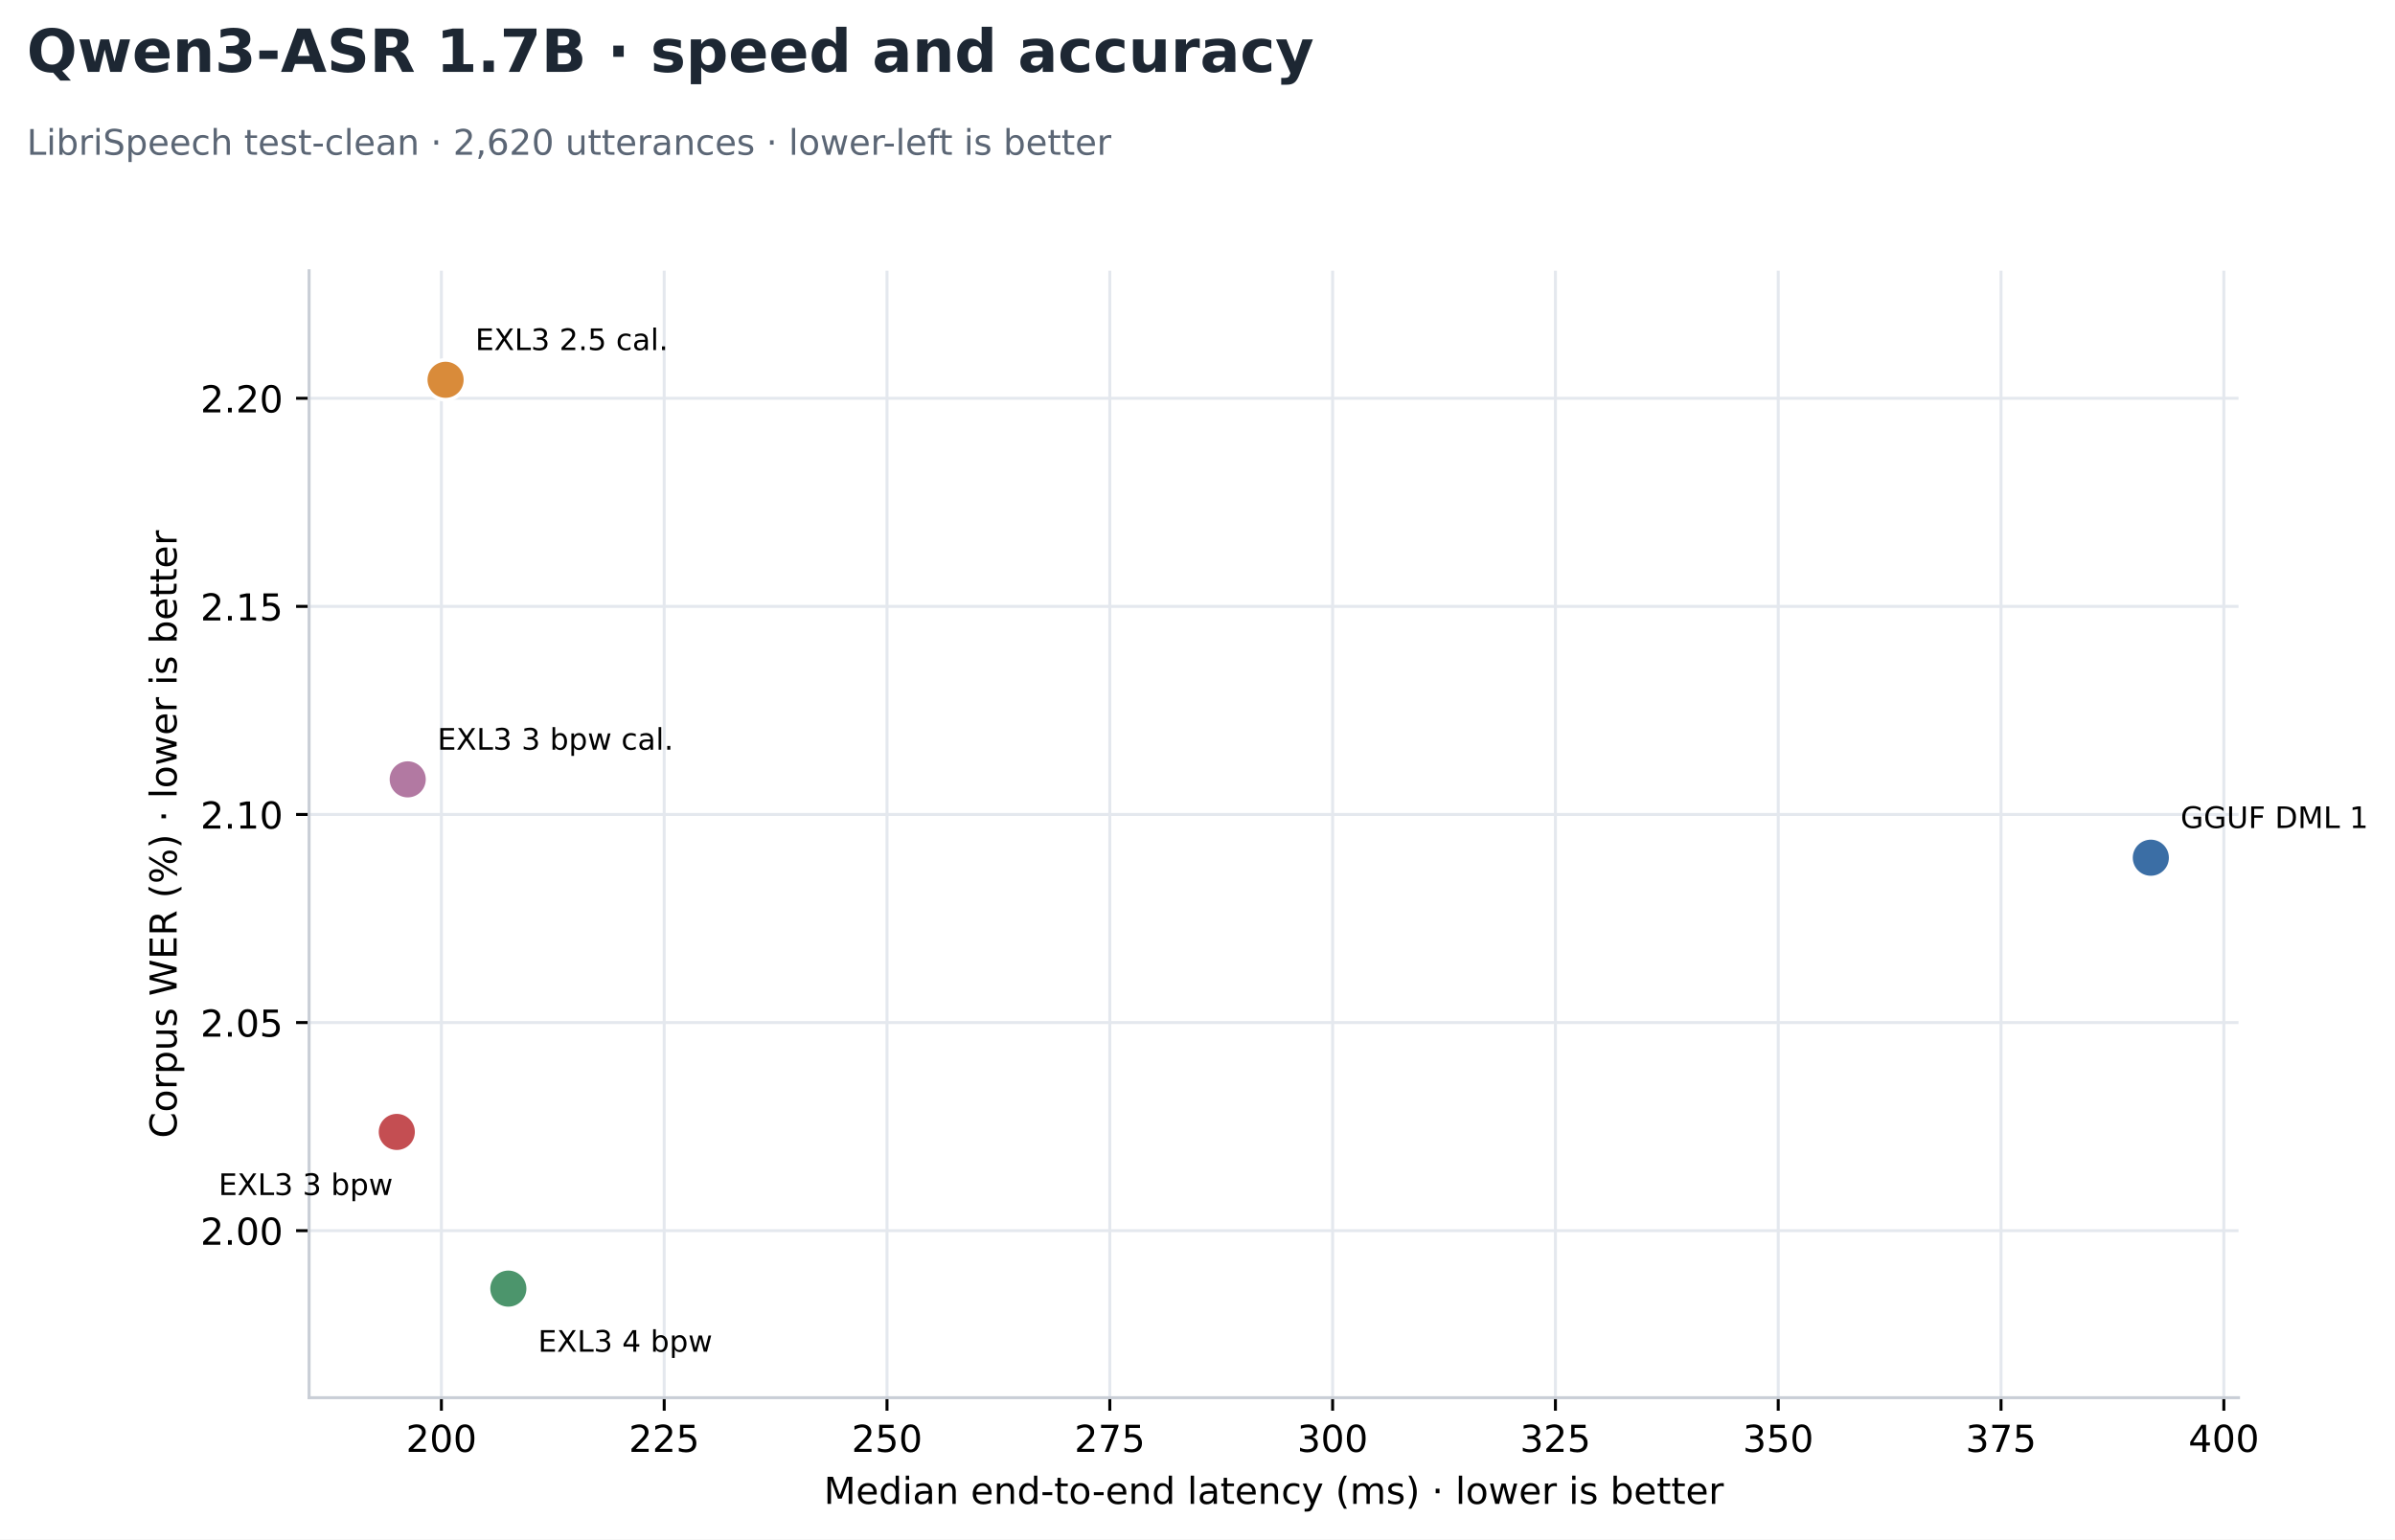
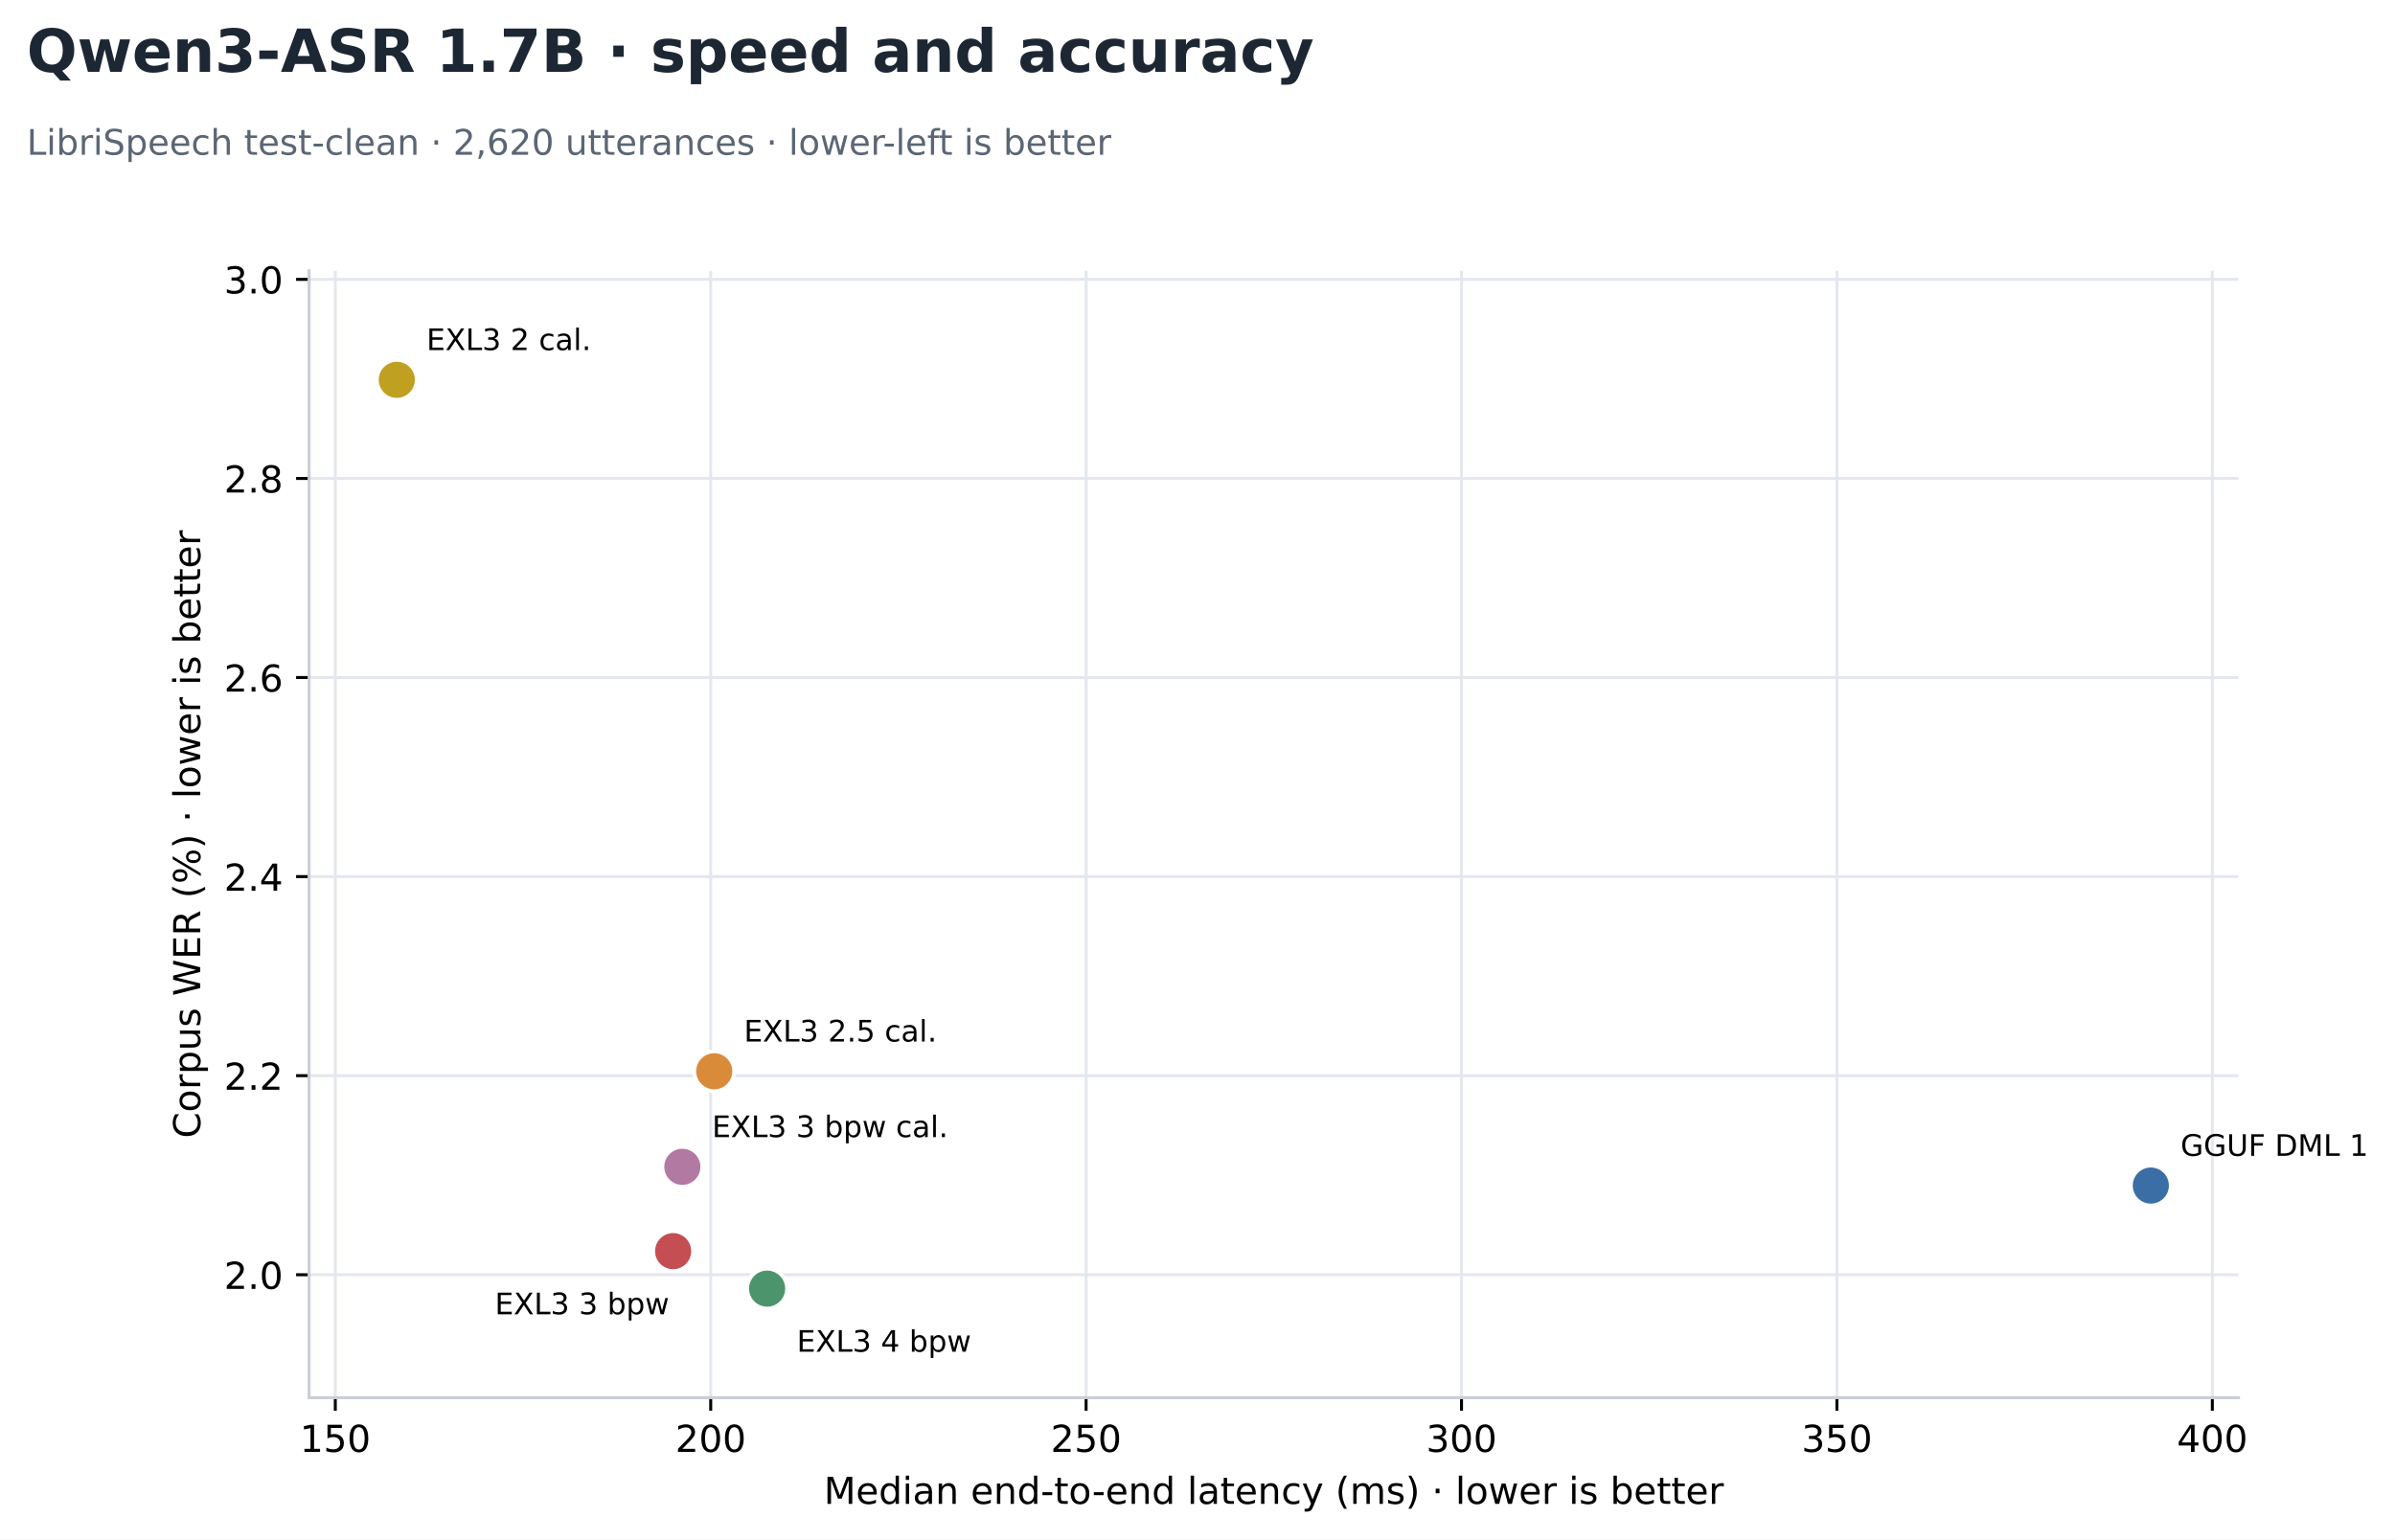
<svg xmlns="http://www.w3.org/2000/svg" xmlns:xlink="http://www.w3.org/1999/xlink" width="644.917pt" height="414.678pt" viewBox="0 0 644.917 414.678" version="1.1">
  <defs>
    <style type="text/css">*{stroke-linejoin: round; stroke-linecap: butt}</style>
  </defs>
  <g id="figure_1">
    <g id="patch_1">
      <path d="M 0 414.678  L 644.917 414.678  L 644.917 0  L 0 0  z " style="fill: #ffffff" />
    </g>
    <g id="axes_1">
      <g id="patch_2">
        <path d="M 83.232 376.478  L 602.784 376.478  L 602.784 72.925  L 83.232 72.925  z " style="fill: #ffffff" />
      </g>
      <g id="matplotlib.axis_1">
        <g id="xtick_1">
          <g id="line2d_1">
-             <path d="M 118.857 376.478  L 118.857 72.925  " clip-path="url(#p1a3c22e649)" style="fill: none; stroke: #e4e8ee; stroke-width: 0.8; stroke-linecap: square" />
+             <path d="M 90.288 376.478  L 90.288 72.925  " clip-path="url(#pc5d5c7b063)" style="fill: none; stroke: #e4e8ee; stroke-width: 0.8; stroke-linecap: square" />
          </g>
          <g id="line2d_2">
            <defs>
-               <path id="m4489219596" d="M 0 0  L 0 3.5  " style="stroke: #000000; stroke-width: 0.8" />
+               <path id="m632898f702" d="M 0 0  L 0 3.5  " style="stroke: #000000; stroke-width: 0.8" />
            </defs>
            <g>
-               <use xlink:href="#m4489219596" x="118.857" y="376.478" style="stroke: #000000; stroke-width: 0.8" />
+               <use xlink:href="#m632898f702" x="90.288" y="376.478" style="stroke: #000000; stroke-width: 0.8" />
            </g>
          </g>
          <g id="text_1">
-             <text style="font-size: 10px; font-family: 'DejaVu Sans'; text-anchor: middle" x="118.857" y="391.075" transform="rotate(-0 118.857 391.0752)">200</text>
+             <text style="font-size: 10px; font-family: 'DejaVu Sans'; text-anchor: middle" x="90.288" y="391.075" transform="rotate(-0 90.2875 391.0752)">150</text>
          </g>
        </g>
        <g id="xtick_2">
          <g id="line2d_3">
-             <path d="M 178.853 376.478  L 178.853 72.925  " clip-path="url(#p1a3c22e649)" style="fill: none; stroke: #e4e8ee; stroke-width: 0.8; stroke-linecap: square" />
+             <path d="M 191.376 376.478  L 191.376 72.925  " clip-path="url(#pc5d5c7b063)" style="fill: none; stroke: #e4e8ee; stroke-width: 0.8; stroke-linecap: square" />
          </g>
          <g id="line2d_4">
            <g>
-               <use xlink:href="#m4489219596" x="178.853" y="376.478" style="stroke: #000000; stroke-width: 0.8" />
+               <use xlink:href="#m632898f702" x="191.376" y="376.478" style="stroke: #000000; stroke-width: 0.8" />
            </g>
          </g>
          <g id="text_2">
-             <text style="font-size: 10px; font-family: 'DejaVu Sans'; text-anchor: middle" x="178.853" y="391.075" transform="rotate(-0 178.8531 391.0752)">225</text>
+             <text style="font-size: 10px; font-family: 'DejaVu Sans'; text-anchor: middle" x="191.376" y="391.075" transform="rotate(-0 191.3759 391.0752)">200</text>
          </g>
        </g>
        <g id="xtick_3">
          <g id="line2d_5">
-             <path d="M 238.849 376.478  L 238.849 72.925  " clip-path="url(#p1a3c22e649)" style="fill: none; stroke: #e4e8ee; stroke-width: 0.8; stroke-linecap: square" />
+             <path d="M 292.464 376.478  L 292.464 72.925  " clip-path="url(#pc5d5c7b063)" style="fill: none; stroke: #e4e8ee; stroke-width: 0.8; stroke-linecap: square" />
          </g>
          <g id="line2d_6">
            <g>
-               <use xlink:href="#m4489219596" x="238.849" y="376.478" style="stroke: #000000; stroke-width: 0.8" />
+               <use xlink:href="#m632898f702" x="292.464" y="376.478" style="stroke: #000000; stroke-width: 0.8" />
            </g>
          </g>
          <g id="text_3">
-             <text style="font-size: 10px; font-family: 'DejaVu Sans'; text-anchor: middle" x="238.849" y="391.075" transform="rotate(-0 238.8493 391.0752)">250</text>
+             <text style="font-size: 10px; font-family: 'DejaVu Sans'; text-anchor: middle" x="292.464" y="391.075" transform="rotate(-0 292.4642 391.0752)">250</text>
          </g>
        </g>
        <g id="xtick_4">
          <g id="line2d_7">
-             <path d="M 298.845 376.478  L 298.845 72.925  " clip-path="url(#p1a3c22e649)" style="fill: none; stroke: #e4e8ee; stroke-width: 0.8; stroke-linecap: square" />
+             <path d="M 393.553 376.478  L 393.553 72.925  " clip-path="url(#pc5d5c7b063)" style="fill: none; stroke: #e4e8ee; stroke-width: 0.8; stroke-linecap: square" />
          </g>
          <g id="line2d_8">
            <g>
-               <use xlink:href="#m4489219596" x="298.845" y="376.478" style="stroke: #000000; stroke-width: 0.8" />
+               <use xlink:href="#m632898f702" x="393.553" y="376.478" style="stroke: #000000; stroke-width: 0.8" />
            </g>
          </g>
          <g id="text_4">
-             <text style="font-size: 10px; font-family: 'DejaVu Sans'; text-anchor: middle" x="298.845" y="391.075" transform="rotate(-0 298.8455 391.0752)">275</text>
+             <text style="font-size: 10px; font-family: 'DejaVu Sans'; text-anchor: middle" x="393.553" y="391.075" transform="rotate(-0 393.5526 391.0752)">300</text>
          </g>
        </g>
        <g id="xtick_5">
          <g id="line2d_9">
-             <path d="M 358.842 376.478  L 358.842 72.925  " clip-path="url(#p1a3c22e649)" style="fill: none; stroke: #e4e8ee; stroke-width: 0.8; stroke-linecap: square" />
+             <path d="M 494.641 376.478  L 494.641 72.925  " clip-path="url(#pc5d5c7b063)" style="fill: none; stroke: #e4e8ee; stroke-width: 0.8; stroke-linecap: square" />
          </g>
          <g id="line2d_10">
            <g>
-               <use xlink:href="#m4489219596" x="358.842" y="376.478" style="stroke: #000000; stroke-width: 0.8" />
+               <use xlink:href="#m632898f702" x="494.641" y="376.478" style="stroke: #000000; stroke-width: 0.8" />
            </g>
          </g>
          <g id="text_5">
-             <text style="font-size: 10px; font-family: 'DejaVu Sans'; text-anchor: middle" x="358.842" y="391.075" transform="rotate(-0 358.8417 391.0752)">300</text>
+             <text style="font-size: 10px; font-family: 'DejaVu Sans'; text-anchor: middle" x="494.641" y="391.075" transform="rotate(-0 494.6409 391.0752)">350</text>
          </g>
        </g>
        <g id="xtick_6">
          <g id="line2d_11">
-             <path d="M 418.838 376.478  L 418.838 72.925  " clip-path="url(#p1a3c22e649)" style="fill: none; stroke: #e4e8ee; stroke-width: 0.8; stroke-linecap: square" />
+             <path d="M 595.729 376.478  L 595.729 72.925  " clip-path="url(#pc5d5c7b063)" style="fill: none; stroke: #e4e8ee; stroke-width: 0.8; stroke-linecap: square" />
          </g>
          <g id="line2d_12">
            <g>
-               <use xlink:href="#m4489219596" x="418.838" y="376.478" style="stroke: #000000; stroke-width: 0.8" />
+               <use xlink:href="#m632898f702" x="595.729" y="376.478" style="stroke: #000000; stroke-width: 0.8" />
            </g>
          </g>
          <g id="text_6">
-             <text style="font-size: 10px; font-family: 'DejaVu Sans'; text-anchor: middle" x="418.838" y="391.075" transform="rotate(-0 418.8378 391.0752)">325</text>
-           </g>
-         </g>
-         <g id="xtick_7">
-           <g id="line2d_13">
-             <path d="M 478.834 376.478  L 478.834 72.925  " clip-path="url(#p1a3c22e649)" style="fill: none; stroke: #e4e8ee; stroke-width: 0.8; stroke-linecap: square" />
-           </g>
-           <g id="line2d_14">
-             <g>
-               <use xlink:href="#m4489219596" x="478.834" y="376.478" style="stroke: #000000; stroke-width: 0.8" />
-             </g>
-           </g>
-           <g id="text_7">
-             <text style="font-size: 10px; font-family: 'DejaVu Sans'; text-anchor: middle" x="478.834" y="391.075" transform="rotate(-0 478.834 391.0752)">350</text>
-           </g>
-         </g>
-         <g id="xtick_8">
-           <g id="line2d_15">
-             <path d="M 538.83 376.478  L 538.83 72.925  " clip-path="url(#p1a3c22e649)" style="fill: none; stroke: #e4e8ee; stroke-width: 0.8; stroke-linecap: square" />
-           </g>
-           <g id="line2d_16">
-             <g>
-               <use xlink:href="#m4489219596" x="538.83" y="376.478" style="stroke: #000000; stroke-width: 0.8" />
-             </g>
-           </g>
-           <g id="text_8">
-             <text style="font-size: 10px; font-family: 'DejaVu Sans'; text-anchor: middle" x="538.83" y="391.075" transform="rotate(-0 538.8302 391.0752)">375</text>
-           </g>
-         </g>
-         <g id="xtick_9">
-           <g id="line2d_17">
-             <path d="M 598.826 376.478  L 598.826 72.925  " clip-path="url(#p1a3c22e649)" style="fill: none; stroke: #e4e8ee; stroke-width: 0.8; stroke-linecap: square" />
-           </g>
-           <g id="line2d_18">
-             <g>
-               <use xlink:href="#m4489219596" x="598.826" y="376.478" style="stroke: #000000; stroke-width: 0.8" />
-             </g>
-           </g>
-           <g id="text_9">
-             <text style="font-size: 10px; font-family: 'DejaVu Sans'; text-anchor: middle" x="598.826" y="391.075" transform="rotate(-0 598.8263 391.0752)">400</text>
-           </g>
-         </g>
-         <g id="text_10">
+             <text style="font-size: 10px; font-family: 'DejaVu Sans'; text-anchor: middle" x="595.729" y="391.075" transform="rotate(-0 595.7293 391.0752)">400</text>
+           </g>
+         </g>
+         <g id="text_7">
          <text style="font-size: 10px; font-family: 'DejaVu Sans'; text-anchor: middle" x="343.008" y="405.076" transform="rotate(-0 343.008 405.0759)">Median end-to-end latency (ms) · lower is better</text>
        </g>
      </g>
      <g id="matplotlib.axis_2">
        <g id="ytick_1">
+           <g id="line2d_13">
+             <path d="M 83.232 343.366  L 602.784 343.366  " clip-path="url(#pc5d5c7b063)" style="fill: none; stroke: #e4e8ee; stroke-width: 0.8; stroke-linecap: square" />
+           </g>
+           <g id="line2d_14">
+             <defs>
+               <path id="md2fa9f4444" d="M 0 0  L -3.5 0  " style="stroke: #000000; stroke-width: 0.8" />
+             </defs>
+             <g>
+               <use xlink:href="#md2fa9f4444" x="83.232" y="343.366" style="stroke: #000000; stroke-width: 0.8" />
+             </g>
+           </g>
+           <g id="text_8">
+             <text style="font-size: 10px; font-family: 'DejaVu Sans'; text-anchor: end" x="76.232" y="347.165" transform="rotate(-0 76.232 347.1652)">2.0</text>
+           </g>
+         </g>
+         <g id="ytick_2">
+           <g id="line2d_15">
+             <path d="M 83.232 289.743  L 602.784 289.743  " clip-path="url(#pc5d5c7b063)" style="fill: none; stroke: #e4e8ee; stroke-width: 0.8; stroke-linecap: square" />
+           </g>
+           <g id="line2d_16">
+             <g>
+               <use xlink:href="#md2fa9f4444" x="83.232" y="289.743" style="stroke: #000000; stroke-width: 0.8" />
+             </g>
+           </g>
+           <g id="text_9">
+             <text style="font-size: 10px; font-family: 'DejaVu Sans'; text-anchor: end" x="76.232" y="293.541" transform="rotate(-0 76.232 293.5414)">2.2</text>
+           </g>
+         </g>
+         <g id="ytick_3">
+           <g id="line2d_17">
+             <path d="M 83.232 236.119  L 602.784 236.119  " clip-path="url(#pc5d5c7b063)" style="fill: none; stroke: #e4e8ee; stroke-width: 0.8; stroke-linecap: square" />
+           </g>
+           <g id="line2d_18">
+             <g>
+               <use xlink:href="#md2fa9f4444" x="83.232" y="236.119" style="stroke: #000000; stroke-width: 0.8" />
+             </g>
+           </g>
+           <g id="text_10">
+             <text style="font-size: 10px; font-family: 'DejaVu Sans'; text-anchor: end" x="76.232" y="239.918" transform="rotate(-0 76.232 239.9176)">2.4</text>
+           </g>
+         </g>
+         <g id="ytick_4">
          <g id="line2d_19">
-             <path d="M 83.232 331.485  L 602.784 331.485  " clip-path="url(#p1a3c22e649)" style="fill: none; stroke: #e4e8ee; stroke-width: 0.8; stroke-linecap: square" />
+             <path d="M 83.232 182.495  L 602.784 182.495  " clip-path="url(#pc5d5c7b063)" style="fill: none; stroke: #e4e8ee; stroke-width: 0.8; stroke-linecap: square" />
          </g>
          <g id="line2d_20">
-             <defs>
-               <path id="me5bb3cca4b" d="M 0 0  L -3.5 0  " style="stroke: #000000; stroke-width: 0.8" />
-             </defs>
-             <g>
-               <use xlink:href="#me5bb3cca4b" x="83.232" y="331.485" style="stroke: #000000; stroke-width: 0.8" />
+             <g>
+               <use xlink:href="#md2fa9f4444" x="83.232" y="182.495" style="stroke: #000000; stroke-width: 0.8" />
            </g>
          </g>
          <g id="text_11">
-             <text style="font-size: 10px; font-family: 'DejaVu Sans'; text-anchor: end" x="76.232" y="335.284" transform="rotate(-0 76.232 335.2838)">2.00</text>
-           </g>
-         </g>
-         <g id="ytick_2">
+             <text style="font-size: 10px; font-family: 'DejaVu Sans'; text-anchor: end" x="76.232" y="186.294" transform="rotate(-0 76.232 186.2938)">2.6</text>
+           </g>
+         </g>
+         <g id="ytick_5">
          <g id="line2d_21">
-             <path d="M 83.232 275.434  L 602.784 275.434  " clip-path="url(#p1a3c22e649)" style="fill: none; stroke: #e4e8ee; stroke-width: 0.8; stroke-linecap: square" />
+             <path d="M 83.232 128.871  L 602.784 128.871  " clip-path="url(#pc5d5c7b063)" style="fill: none; stroke: #e4e8ee; stroke-width: 0.8; stroke-linecap: square" />
          </g>
          <g id="line2d_22">
            <g>
-               <use xlink:href="#me5bb3cca4b" x="83.232" y="275.434" style="stroke: #000000; stroke-width: 0.8" />
+               <use xlink:href="#md2fa9f4444" x="83.232" y="128.871" style="stroke: #000000; stroke-width: 0.8" />
            </g>
          </g>
          <g id="text_12">
-             <text style="font-size: 10px; font-family: 'DejaVu Sans'; text-anchor: end" x="76.232" y="279.233" transform="rotate(-0 76.232 279.233)">2.05</text>
-           </g>
-         </g>
-         <g id="ytick_3">
+             <text style="font-size: 10px; font-family: 'DejaVu Sans'; text-anchor: end" x="76.232" y="132.67" transform="rotate(-0 76.232 132.67)">2.8</text>
+           </g>
+         </g>
+         <g id="ytick_6">
          <g id="line2d_23">
-             <path d="M 83.232 219.383  L 602.784 219.383  " clip-path="url(#p1a3c22e649)" style="fill: none; stroke: #e4e8ee; stroke-width: 0.8; stroke-linecap: square" />
+             <path d="M 83.232 75.247  L 602.784 75.247  " clip-path="url(#pc5d5c7b063)" style="fill: none; stroke: #e4e8ee; stroke-width: 0.8; stroke-linecap: square" />
          </g>
          <g id="line2d_24">
            <g>
-               <use xlink:href="#me5bb3cca4b" x="83.232" y="219.383" style="stroke: #000000; stroke-width: 0.8" />
+               <use xlink:href="#md2fa9f4444" x="83.232" y="75.247" style="stroke: #000000; stroke-width: 0.8" />
            </g>
          </g>
          <g id="text_13">
-             <text style="font-size: 10px; font-family: 'DejaVu Sans'; text-anchor: end" x="76.232" y="223.182" transform="rotate(-0 76.232 223.1823)">2.10</text>
-           </g>
-         </g>
-         <g id="ytick_4">
-           <g id="line2d_25">
-             <path d="M 83.232 163.333  L 602.784 163.333  " clip-path="url(#p1a3c22e649)" style="fill: none; stroke: #e4e8ee; stroke-width: 0.8; stroke-linecap: square" />
-           </g>
-           <g id="line2d_26">
-             <g>
-               <use xlink:href="#me5bb3cca4b" x="83.232" y="163.333" style="stroke: #000000; stroke-width: 0.8" />
-             </g>
-           </g>
-           <g id="text_14">
-             <text style="font-size: 10px; font-family: 'DejaVu Sans'; text-anchor: end" x="76.232" y="167.132" transform="rotate(-0 76.232 167.1315)">2.15</text>
-           </g>
-         </g>
-         <g id="ytick_5">
-           <g id="line2d_27">
-             <path d="M 83.232 107.282  L 602.784 107.282  " clip-path="url(#p1a3c22e649)" style="fill: none; stroke: #e4e8ee; stroke-width: 0.8; stroke-linecap: square" />
-           </g>
-           <g id="line2d_28">
-             <g>
-               <use xlink:href="#me5bb3cca4b" x="83.232" y="107.282" style="stroke: #000000; stroke-width: 0.8" />
-             </g>
-           </g>
-           <g id="text_15">
-             <text style="font-size: 10px; font-family: 'DejaVu Sans'; text-anchor: end" x="76.232" y="111.081" transform="rotate(-0 76.232 111.0807)">2.20</text>
-           </g>
-         </g>
-         <g id="text_16">
-           <text style="font-size: 10px; font-family: 'DejaVu Sans'; text-anchor: middle" x="47.564" y="224.702" transform="rotate(-90 47.56403 224.7015)">Corpus WER (%) · lower is better</text>
+             <text style="font-size: 10px; font-family: 'DejaVu Sans'; text-anchor: end" x="76.232" y="79.046" transform="rotate(-0 76.232 79.04614)">3.0</text>
+           </g>
+         </g>
+         <g id="text_14">
+           <text style="font-size: 10px; font-family: 'DejaVu Sans'; text-anchor: middle" x="53.927" y="224.702" transform="rotate(-90 53.92653 224.7015)">Corpus WER (%) · lower is better</text>
        </g>
      </g>
      <g id="patch_3">
        <path d="M 83.232 376.478  L 83.232 72.925  " style="fill: none; stroke: #c9ced6; stroke-width: 0.8; stroke-linejoin: miter; stroke-linecap: square" />
      </g>
      <g id="patch_4">
        <path d="M 83.232 376.478  L 602.784 376.478  " style="fill: none; stroke: #c9ced6; stroke-width: 0.8; stroke-linejoin: miter; stroke-linecap: square" />
      </g>
      <g id="PathCollection_1">
        <defs>
-           <path id="m90338330bf" d="M 0 5.362  C 1.422 5.362 2.786 4.797 3.791 3.791  C 4.797 2.786 5.362 1.422 5.362 0  C 5.362 -1.422 4.797 -2.786 3.791 -3.791  C 2.786 -4.797 1.422 -5.362 0 -5.362  C -1.422 -5.362 -2.786 -4.797 -3.791 -3.791  C -4.797 -2.786 -5.362 -1.422 -5.362 0  C -5.362 1.422 -4.797 2.786 -3.791 3.791  C -2.786 4.797 -1.422 5.362 0 5.362  z " style="stroke: #ffffff" />
-         </defs>
-         <g clip-path="url(#p1a3c22e649)">
-           <use xlink:href="#m90338330bf" x="579.168" y="231.033" style="fill: #3b6ea5; stroke: #ffffff" />
+           <path id="m9f77d62d94" d="M 0 5.362  C 1.422 5.362 2.786 4.797 3.791 3.791  C 4.797 2.786 5.362 1.422 5.362 0  C 5.362 -1.422 4.797 -2.786 3.791 -3.791  C 2.786 -4.797 1.422 -5.362 0 -5.362  C -1.422 -5.362 -2.786 -4.797 -3.791 -3.791  C -4.797 -2.786 -5.362 -1.422 -5.362 0  C -5.362 1.422 -4.797 2.786 -3.791 3.791  C -2.786 4.797 -1.422 5.362 0 5.362  z " style="stroke: #ffffff" />
+         </defs>
+         <g clip-path="url(#pc5d5c7b063)">
+           <use xlink:href="#m9f77d62d94" x="579.168" y="319.341" style="fill: #3b6ea5; stroke: #ffffff" />
+         </g>
+       </g>
+       <g id="text_15">
+         <text style="font-size: 8px; font-family: 'DejaVu Sans'; text-anchor: start" x="587.168" y="311.341" transform="rotate(-0 587.168 311.3407)">GGUF DML 1</text>
+       </g>
+       <g id="PathCollection_2">
+         <defs>
+           <path id="m198885823d" d="M 0 5.362  C 1.422 5.362 2.786 4.797 3.791 3.791  C 4.797 2.786 5.362 1.422 5.362 0  C 5.362 -1.422 4.797 -2.786 3.791 -3.791  C 2.786 -4.797 1.422 -5.362 0 -5.362  C -1.422 -5.362 -2.786 -4.797 -3.791 -3.791  C -4.797 -2.786 -5.362 -1.422 -5.362 0  C -5.362 1.422 -4.797 2.786 -3.791 3.791  C -2.786 4.797 -1.422 5.362 0 5.362  z " style="stroke: #ffffff" />
+         </defs>
+         <g clip-path="url(#pc5d5c7b063)">
+           <use xlink:href="#m198885823d" x="192.324" y="288.551" style="fill: #d98b3a; stroke: #ffffff" />
+         </g>
+       </g>
+       <g id="text_16">
+         <text style="font-size: 8px; font-family: 'DejaVu Sans'; text-anchor: start" x="200.324" y="280.551" transform="rotate(-0 200.3242 280.5514)">EXL3 2.5 cal.</text>
+       </g>
+       <g id="PathCollection_3">
+         <defs>
+           <path id="madc9eb434f" d="M 0 5.362  C 1.422 5.362 2.786 4.797 3.791 3.791  C 4.797 2.786 5.362 1.422 5.362 0  C 5.362 -1.422 4.797 -2.786 3.791 -3.791  C 2.786 -4.797 1.422 -5.362 0 -5.362  C -1.422 -5.362 -2.786 -4.797 -3.791 -3.791  C -4.797 -2.786 -5.362 -1.422 -5.362 0  C -5.362 1.422 -4.797 2.786 -3.791 3.791  C -2.786 4.797 -1.422 5.362 0 5.362  z " style="stroke: #ffffff" />
+         </defs>
+         <g clip-path="url(#pc5d5c7b063)">
+           <use xlink:href="#madc9eb434f" x="106.848" y="102.302" style="fill: #c0a020; stroke: #ffffff" />
        </g>
      </g>
      <g id="text_17">
-         <text style="font-size: 8px; font-family: 'DejaVu Sans'; text-anchor: start" x="587.168" y="223.033" transform="rotate(-0 587.168 223.0325)">GGUF DML 1</text>
-       </g>
-       <g id="PathCollection_2">
-         <defs>
-           <path id="m9d63f3ea67" d="M 0 5.362  C 1.422 5.362 2.786 4.797 3.791 3.791  C 4.797 2.786 5.362 1.422 5.362 0  C 5.362 -1.422 4.797 -2.786 3.791 -3.791  C 2.786 -4.797 1.422 -5.362 0 -5.362  C -1.422 -5.362 -2.786 -4.797 -3.791 -3.791  C -4.797 -2.786 -5.362 -1.422 -5.362 0  C -5.362 1.422 -4.797 2.786 -3.791 3.791  C -2.786 4.797 -1.422 5.362 0 5.362  z " style="stroke: #ffffff" />
-         </defs>
-         <g clip-path="url(#p1a3c22e649)">
-           <use xlink:href="#m9d63f3ea67" x="119.983" y="102.302" style="fill: #d98b3a; stroke: #ffffff" />
+         <text style="font-size: 8px; font-family: 'DejaVu Sans'; text-anchor: start" x="114.848" y="94.302" transform="rotate(-0 114.848 94.3015)">EXL3 2 cal.</text>
+       </g>
+       <g id="PathCollection_4">
+         <defs>
+           <path id="mb877c810e3" d="M 0 5.362  C 1.422 5.362 2.786 4.797 3.791 3.791  C 4.797 2.786 5.362 1.422 5.362 0  C 5.362 -1.422 4.797 -2.786 3.791 -3.791  C 2.786 -4.797 1.422 -5.362 0 -5.362  C -1.422 -5.362 -2.786 -4.797 -3.791 -3.791  C -4.797 -2.786 -5.362 -1.422 -5.362 0  C -5.362 1.422 -4.797 2.786 -3.791 3.791  C -2.786 4.797 -1.422 5.362 0 5.362  z " style="stroke: #ffffff" />
+         </defs>
+         <g clip-path="url(#pc5d5c7b063)">
+           <use xlink:href="#mb877c810e3" x="181.259" y="337.007" style="fill: #c44e52; stroke: #ffffff" />
        </g>
      </g>
      <g id="text_18">
-         <text style="font-size: 8px; font-family: 'DejaVu Sans'; text-anchor: start" x="127.983" y="94.302" transform="rotate(-0 127.9826 94.3015)">EXL3 2.5 cal.</text>
-       </g>
-       <g id="PathCollection_3">
-         <defs>
-           <path id="mf2d8a31c5c" d="M 0 5.362  C 1.422 5.362 2.786 4.797 3.791 3.791  C 4.797 2.786 5.362 1.422 5.362 0  C 5.362 -1.422 4.797 -2.786 3.791 -3.791  C 2.786 -4.797 1.422 -5.362 0 -5.362  C -1.422 -5.362 -2.786 -4.797 -3.791 -3.791  C -4.797 -2.786 -5.362 -1.422 -5.362 0  C -5.362 1.422 -4.797 2.786 -3.791 3.791  C -2.786 4.797 -1.422 5.362 0 5.362  z " style="stroke: #ffffff" />
-         </defs>
-         <g clip-path="url(#p1a3c22e649)">
-           <use xlink:href="#mf2d8a31c5c" x="106.848" y="304.895" style="fill: #c44e52; stroke: #ffffff" />
+         <text style="font-size: 8px; font-family: 'DejaVu Sans'; text-anchor: start" x="133.259" y="354.007" transform="rotate(-0 133.2588 354.0067)">EXL3 3 bpw</text>
+       </g>
+       <g id="PathCollection_5">
+         <defs>
+           <path id="mdfe2ff2cda" d="M 0 5.362  C 1.422 5.362 2.786 4.797 3.791 3.791  C 4.797 2.786 5.362 1.422 5.362 0  C 5.362 -1.422 4.797 -2.786 3.791 -3.791  C 2.786 -4.797 1.422 -5.362 0 -5.362  C -1.422 -5.362 -2.786 -4.797 -3.791 -3.791  C -4.797 -2.786 -5.362 -1.422 -5.362 0  C -5.362 1.422 -4.797 2.786 -3.791 3.791  C -2.786 4.797 -1.422 5.362 0 5.362  z " style="stroke: #ffffff" />
+         </defs>
+         <g clip-path="url(#pc5d5c7b063)">
+           <use xlink:href="#mdfe2ff2cda" x="183.736" y="314.293" style="fill: #b279a2; stroke: #ffffff" />
        </g>
      </g>
      <g id="text_19">
-         <text style="font-size: 8px; font-family: 'DejaVu Sans'; text-anchor: start" x="58.848" y="321.895" transform="rotate(-0 58.848 321.8946)">EXL3 3 bpw</text>
-       </g>
-       <g id="PathCollection_4">
-         <defs>
-           <path id="m454dd32490" d="M 0 5.362  C 1.422 5.362 2.786 4.797 3.791 3.791  C 4.797 2.786 5.362 1.422 5.362 0  C 5.362 -1.422 4.797 -2.786 3.791 -3.791  C 2.786 -4.797 1.422 -5.362 0 -5.362  C -1.422 -5.362 -2.786 -4.797 -3.791 -3.791  C -4.797 -2.786 -5.362 -1.422 -5.362 0  C -5.362 1.422 -4.797 2.786 -3.791 3.791  C -2.786 4.797 -1.422 5.362 0 5.362  z " style="stroke: #ffffff" />
-         </defs>
-         <g clip-path="url(#p1a3c22e649)">
-           <use xlink:href="#m454dd32490" x="109.789" y="209.929" style="fill: #b279a2; stroke: #ffffff" />
+         <text style="font-size: 8px; font-family: 'DejaVu Sans'; text-anchor: start" x="191.736" y="306.293" transform="rotate(-0 191.7363 306.2933)">EXL3 3 bpw cal.</text>
+       </g>
+       <g id="PathCollection_6">
+         <defs>
+           <path id="m5486a26274" d="M 0 5.362  C 1.422 5.362 2.786 4.797 3.791 3.791  C 4.797 2.786 5.362 1.422 5.362 0  C 5.362 -1.422 4.797 -2.786 3.791 -3.791  C 2.786 -4.797 1.422 -5.362 0 -5.362  C -1.422 -5.362 -2.786 -4.797 -3.791 -3.791  C -4.797 -2.786 -5.362 -1.422 -5.362 0  C -5.362 1.422 -4.797 2.786 -3.791 3.791  C -2.786 4.797 -1.422 5.362 0 5.362  z " style="stroke: #ffffff" />
+         </defs>
+         <g clip-path="url(#pc5d5c7b063)">
+           <use xlink:href="#m5486a26274" x="206.564" y="347.101" style="fill: #4c956c; stroke: #ffffff" />
        </g>
      </g>
      <g id="text_20">
-         <text style="font-size: 8px; font-family: 'DejaVu Sans'; text-anchor: start" x="117.789" y="201.929" transform="rotate(-0 117.7888 201.9291)">EXL3 3 bpw cal.</text>
-       </g>
-       <g id="PathCollection_5">
-         <defs>
-           <path id="m59af646a05" d="M 0 5.362  C 1.422 5.362 2.786 4.797 3.791 3.791  C 4.797 2.786 5.362 1.422 5.362 0  C 5.362 -1.422 4.797 -2.786 3.791 -3.791  C 2.786 -4.797 1.422 -5.362 0 -5.362  C -1.422 -5.362 -2.786 -4.797 -3.791 -3.791  C -4.797 -2.786 -5.362 -1.422 -5.362 0  C -5.362 1.422 -4.797 2.786 -3.791 3.791  C -2.786 4.797 -1.422 5.362 0 5.362  z " style="stroke: #ffffff" />
-         </defs>
-         <g clip-path="url(#p1a3c22e649)">
-           <use xlink:href="#m59af646a05" x="136.885" y="347.101" style="fill: #4c956c; stroke: #ffffff" />
-         </g>
-       </g>
-       <g id="text_21">
-         <text style="font-size: 8px; font-family: 'DejaVu Sans'; text-anchor: start" x="144.885" y="364.101" transform="rotate(-0 144.8852 364.1015)">EXL3 4 bpw</text>
-       </g>
+         <text style="font-size: 8px; font-family: 'DejaVu Sans'; text-anchor: start" x="214.564" y="364.101" transform="rotate(-0 214.5639 364.1015)">EXL3 4 bpw</text>
+       </g>
+     </g>
+     <g id="text_21">
+       <text style="font-weight: 700; font-size: 16px; font-family: 'DejaVu Sans'; text-anchor: start; fill: #1d2733" x="7.2" y="19.358" transform="rotate(-0 7.2 19.3575)">Qwen3-ASR 1.7B · speed and accuracy</text>
    </g>
    <g id="text_22">
-       <text style="font-weight: 700; font-size: 16px; font-family: 'DejaVu Sans'; text-anchor: start; fill: #1d2733" x="7.2" y="19.358" transform="rotate(-0 7.2 19.3575)">Qwen3-ASR 1.7B · speed and accuracy</text>
-     </g>
-     <g id="text_23">
      <text style="font-size: 9.5px; font-family: 'DejaVu Sans'; text-anchor: start; fill: #5b6675" x="7.2" y="41.678" transform="rotate(-0 7.2 41.6775)">LibriSpeech test-clean · 2,620 utterances · lower-left is better</text>
    </g>
  </g>
  <defs>
-     <clipPath id="p1a3c22e649">
+     <clipPath id="pc5d5c7b063">
      <rect x="83.232" y="72.925" width="519.552" height="303.552" />
    </clipPath>
  </defs>
</svg>
